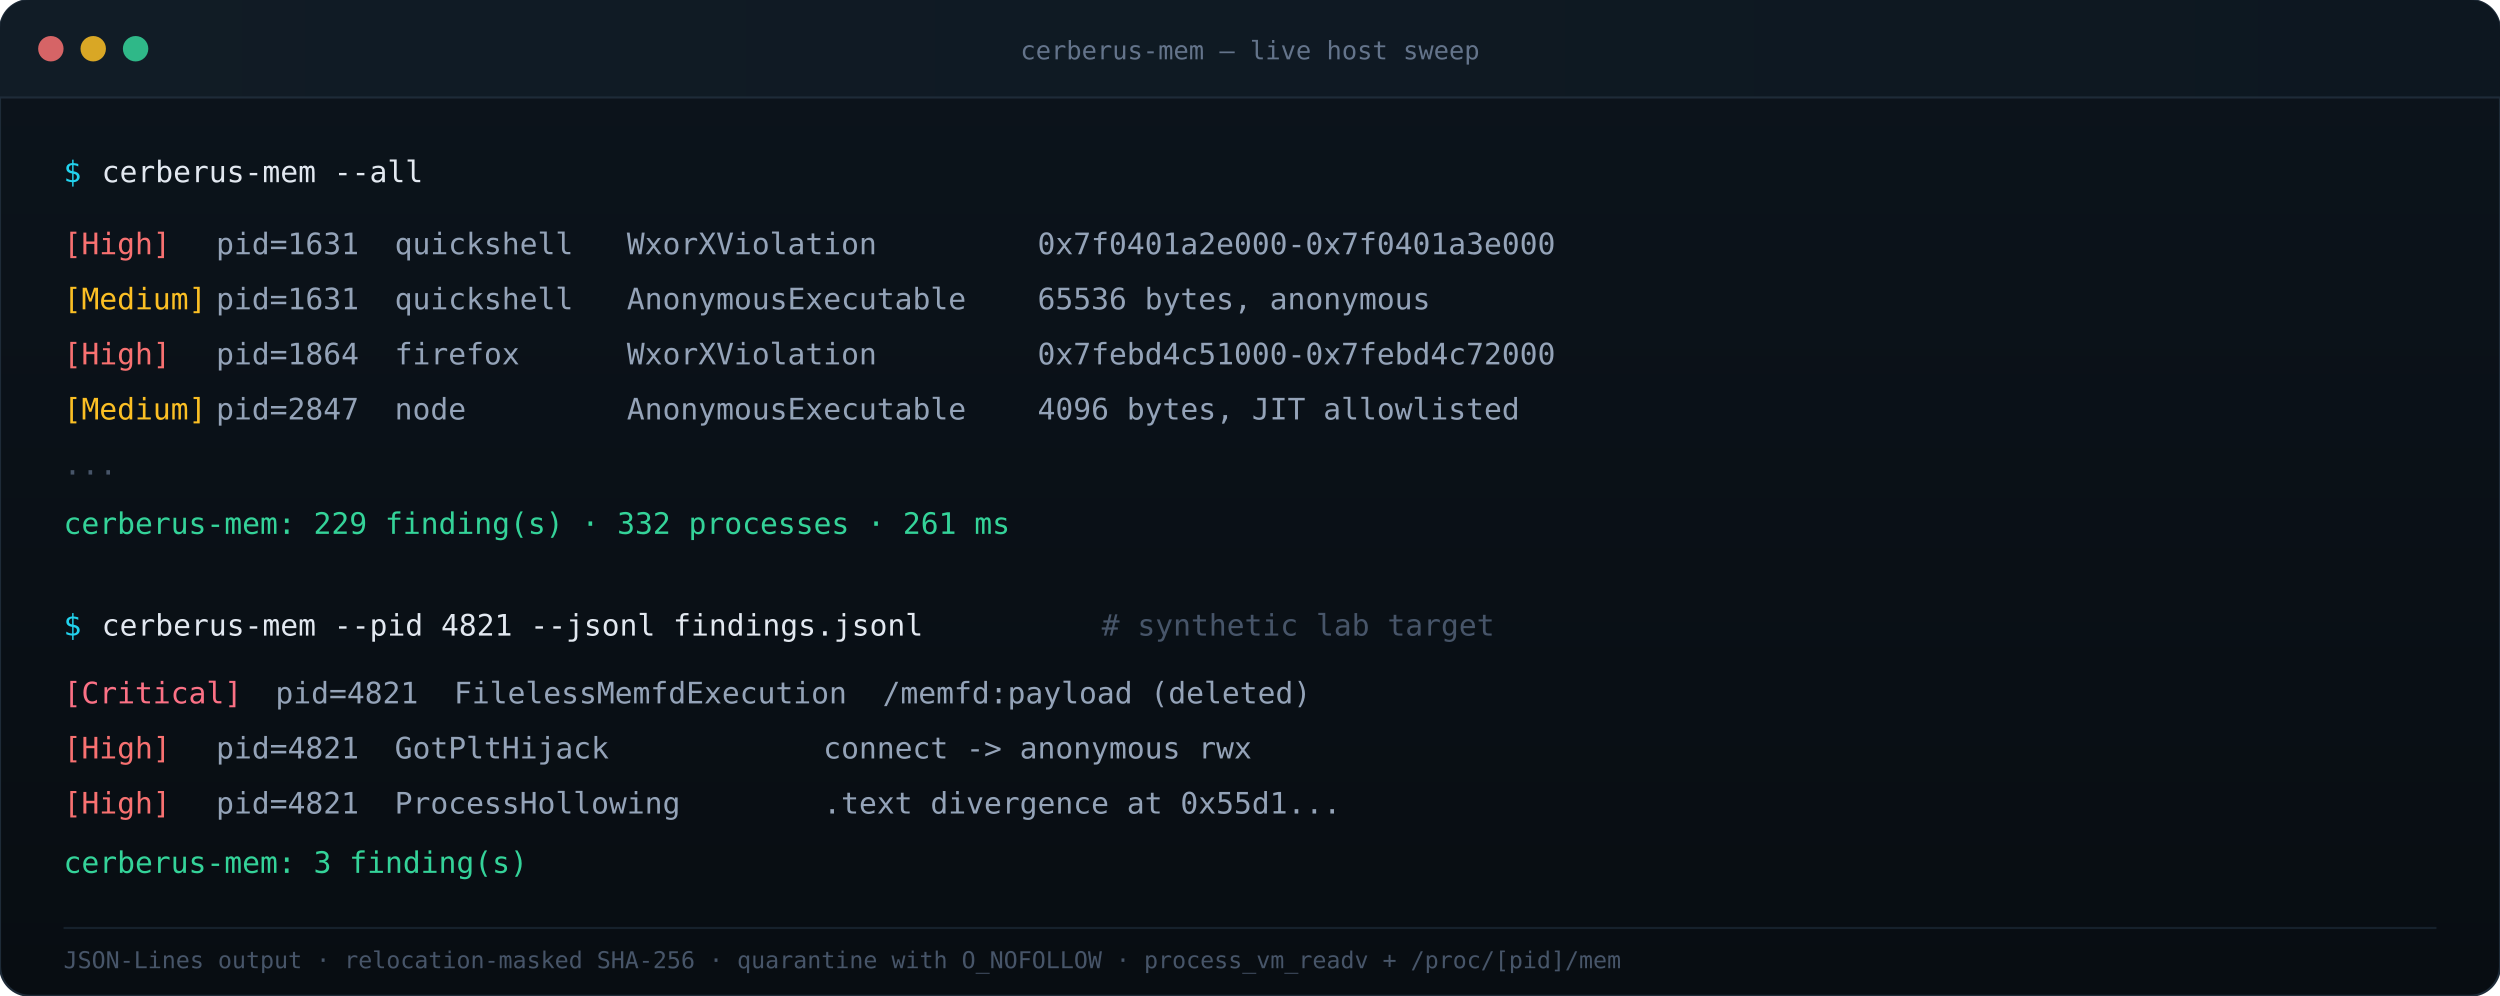
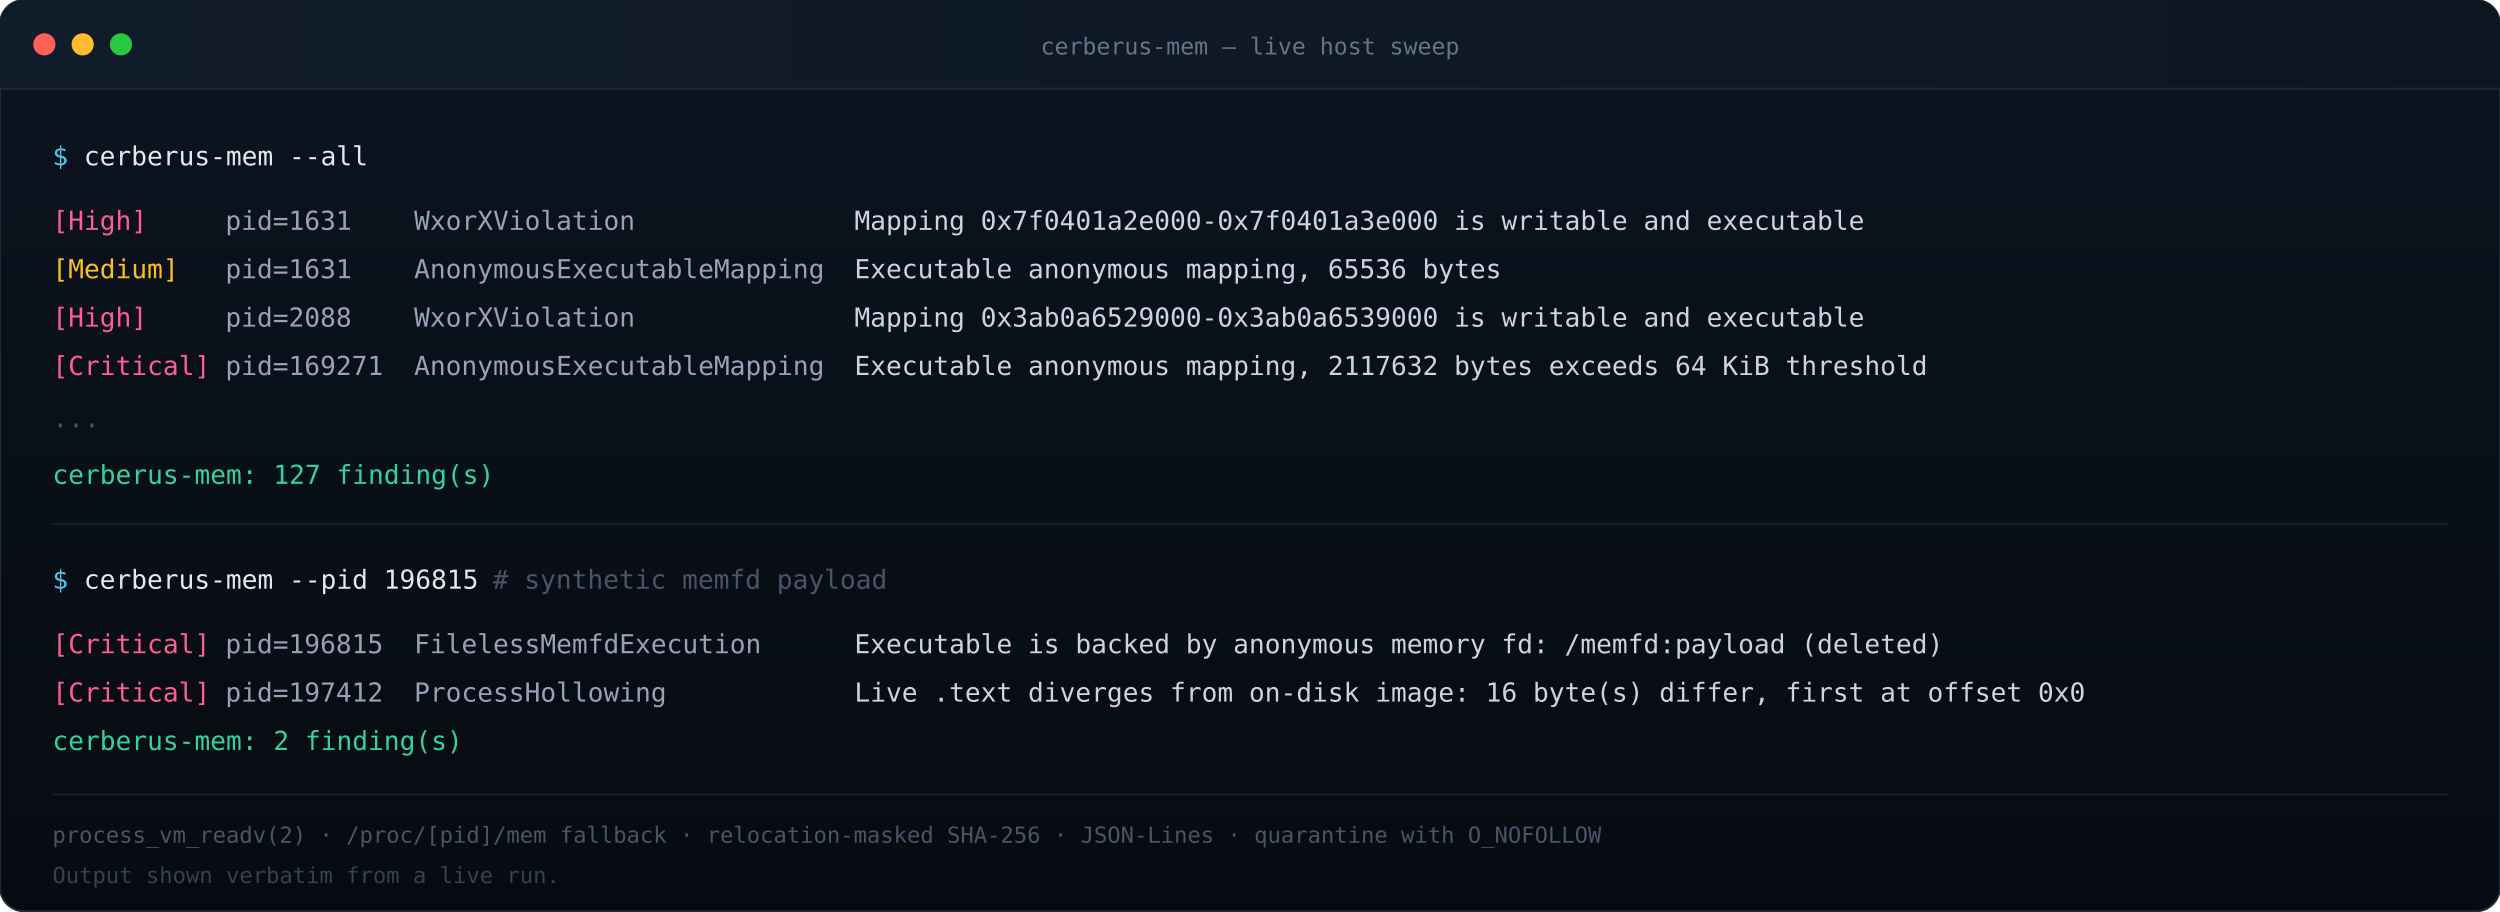
- <svg xmlns="http://www.w3.org/2000/svg" width="1180" height="470" viewBox="0 0 1180 470" role="img" aria-label="Cerberus-Mem terminal demo">
+ <svg xmlns="http://www.w3.org/2000/svg" width="1240" height="452" viewBox="0 0 1240 452" role="img" aria-label="cerberus-mem scanning a live host and detecting a synthetic in-memory payload">
  <defs>
    <linearGradient id="win" x1="0" y1="0" x2="0" y2="1">
-       <stop offset="0" stop-color="#0c141c" />
-       <stop offset="1" stop-color="#080d12" />
+       <stop offset="0" stop-color="#0c1420" />
+       <stop offset="1" stop-color="#070b11" />
    </linearGradient>
    <linearGradient id="bar" x1="0" y1="0" x2="1" y2="0">
-       <stop offset="0" stop-color="#111c26" />
-       <stop offset="1" stop-color="#0d1720" />
+       <stop offset="0" stop-color="#111c2b" />
+       <stop offset="1" stop-color="#0d1620" />
    </linearGradient>
  </defs>
-   <rect width="1180" height="470" rx="14" fill="url(#win)" stroke="#1e2b38" />
-   <path d="M0 14 A14 14 0 0 1 14 0 H1166 A14 14 0 0 1 1180 14 V46 H0 Z" fill="url(#bar)" />
-   <line x1="0" y1="46" x2="1180" y2="46" stroke="#1e2b38" />
-   <circle cx="24" cy="23" r="6" fill="#f87171" opacity="0.85" />
-   <circle cx="44" cy="23" r="6" fill="#fbbf24" opacity="0.85" />
-   <circle cx="64" cy="23" r="6" fill="#34d399" opacity="0.85" />
-   <text x="590" y="28" text-anchor="middle" font-family="ui-monospace, SFMono-Regular, Menlo, Consolas, monospace" font-size="12" fill="#64748b">cerberus-mem — live host sweep</text>
-   <g font-family="ui-monospace, SFMono-Regular, Menlo, Consolas, monospace" font-size="14" xml:space="preserve">
-     <text x="30" y="86" fill="#22d3ee">$</text>
-     <text x="48" y="86" fill="#e2e8f0">cerberus-mem --all</text>
-     <text x="30" y="120" fill="#f87171">[High]</text>
-     <text x="102" y="120" fill="#94a3b8">pid=1631  quickshell   WxorXViolation         0x7f0401a2e000-0x7f0401a3e000</text>
-     <text x="30" y="146" fill="#fbbf24">[Medium]</text>
-     <text x="102" y="146" fill="#94a3b8">pid=1631  quickshell   AnonymousExecutable    65536 bytes, anonymous</text>
-     <text x="30" y="172" fill="#f87171">[High]</text>
-     <text x="102" y="172" fill="#94a3b8">pid=1864  firefox      WxorXViolation         0x7febd4c51000-0x7febd4c72000</text>
-     <text x="30" y="198" fill="#fbbf24">[Medium]</text>
-     <text x="102" y="198" fill="#94a3b8">pid=2847  node         AnonymousExecutable    4096 bytes, JIT allowlisted</text>
-     <text x="30" y="224" fill="#475569">...</text>
-     <text x="30" y="252" fill="#34d399">cerberus-mem: 229 finding(s) · 332 processes · 261 ms</text>
-     <text x="30" y="300" fill="#22d3ee">$</text>
-     <text x="48" y="300" fill="#e2e8f0">cerberus-mem --pid 4821 --jsonl findings.jsonl</text>
-     <text x="520" y="300" fill="#475569"># synthetic lab target</text>
-     <text x="30" y="332" fill="#fb7185">[Critical]</text>
-     <text x="130" y="332" fill="#94a3b8">pid=4821  FilelessMemfdExecution  /memfd:payload (deleted)</text>
-     <text x="30" y="358" fill="#f87171">[High]</text>
-     <text x="102" y="358" fill="#94a3b8">pid=4821  GotPltHijack            connect -&gt; anonymous rwx</text>
-     <text x="30" y="384" fill="#f87171">[High]</text>
-     <text x="102" y="384" fill="#94a3b8">pid=4821  ProcessHollowing        .text divergence at 0x55d1...</text>
-     <text x="30" y="412" fill="#34d399">cerberus-mem: 3 finding(s)</text>
+   <rect width="1240" height="452" rx="12" fill="url(#win)" stroke="#1e2b3d" />
+   <path d="M0 12 A12 12 0 0 1 12 0 H1228 A12 12 0 0 1 1240 12 V44 H0 Z" fill="url(#bar)" />
+   <line x1="0" y1="44" x2="1240" y2="44" stroke="#1e2b3d" />
+   <circle cx="22" cy="22" r="5.5" fill="#ff5f57" />
+   <circle cx="41" cy="22" r="5.5" fill="#febc2e" />
+   <circle cx="60" cy="22" r="5.5" fill="#28c840" />
+   <text x="620" y="27" text-anchor="middle" font-family="ui-monospace, SFMono-Regular, Menlo, Consolas, monospace" font-size="11.5" fill="#64748b">cerberus-mem — live host sweep</text>
+   <g font-family="ui-monospace, SFMono-Regular, Menlo, Consolas, monospace" font-size="13.0" xml:space="preserve">
+     <text x="26" y="82" fill="#4cc9f0">$</text>
+     <text x="41.6" y="82" fill="#e2e8f0">cerberus-mem --all</text>
+     <text x="26.0" y="114" fill="#ff5d8f">[High]</text>
+     <text x="111.8" y="114" fill="#94a3b8">pid=1631</text>
+     <text x="205.4" y="114" fill="#94a3b8">WxorXViolation</text>
+     <text x="423.8" y="114" fill="#cbd5e1">Mapping 0x7f0401a2e000-0x7f0401a3e000 is writable and executable</text>
+     <text x="26.0" y="138" fill="#fbbf24">[Medium]</text>
+     <text x="111.8" y="138" fill="#94a3b8">pid=1631</text>
+     <text x="205.4" y="138" fill="#94a3b8">AnonymousExecutableMapping</text>
+     <text x="423.8" y="138" fill="#cbd5e1">Executable anonymous mapping, 65536 bytes</text>
+     <text x="26.0" y="162" fill="#ff5d8f">[High]</text>
+     <text x="111.8" y="162" fill="#94a3b8">pid=2088</text>
+     <text x="205.4" y="162" fill="#94a3b8">WxorXViolation</text>
+     <text x="423.8" y="162" fill="#cbd5e1">Mapping 0x3ab0a6529000-0x3ab0a6539000 is writable and executable</text>
+     <text x="26.0" y="186" fill="#ff5d8f">[Critical]</text>
+     <text x="111.8" y="186" fill="#94a3b8">pid=169271</text>
+     <text x="205.4" y="186" fill="#94a3b8">AnonymousExecutableMapping</text>
+     <text x="423.8" y="186" fill="#cbd5e1">Executable anonymous mapping, 2117632 bytes exceeds 64 KiB threshold</text>
+     <text x="26" y="212" fill="#475569">...</text>
+     <text x="26" y="240" fill="#34d399">cerberus-mem: 127 finding(s)</text>
  </g>
-   <line x1="30" y1="438" x2="1150" y2="438" stroke="#16212c" />
-   <text x="30" y="457" font-family="ui-monospace, SFMono-Regular, Menlo, Consolas, monospace" font-size="11" fill="#475569">JSON-Lines output · relocation-masked SHA-256 · quarantine with O_NOFOLLOW · process_vm_readv + /proc/[pid]/mem</text>
+   <line x1="26" y1="260" x2="1214" y2="260" stroke="#16202e" />
+   <g font-family="ui-monospace, SFMono-Regular, Menlo, Consolas, monospace" font-size="13.0" xml:space="preserve">
+     <text x="26" y="292" fill="#4cc9f0">$</text>
+     <text x="41.6" y="292" fill="#e2e8f0">cerberus-mem --pid 196815</text>
+     <text x="244.4" y="292" fill="#475569"># synthetic memfd payload</text>
+     <text x="26.0" y="324" fill="#ff5d8f">[Critical]</text>
+     <text x="111.8" y="324" fill="#94a3b8">pid=196815</text>
+     <text x="205.4" y="324" fill="#94a3b8">FilelessMemfdExecution</text>
+     <text x="423.8" y="324" fill="#cbd5e1">Executable is backed by anonymous memory fd: /memfd:payload (deleted)</text>
+     <text x="26.0" y="348" fill="#ff5d8f">[Critical]</text>
+     <text x="111.8" y="348" fill="#94a3b8">pid=197412</text>
+     <text x="205.4" y="348" fill="#94a3b8">ProcessHollowing</text>
+     <text x="423.8" y="348" fill="#cbd5e1">Live .text diverges from on-disk image: 16 byte(s) differ, first at offset 0x0</text>
+     <text x="26" y="372" fill="#34d399">cerberus-mem: 2 finding(s)</text>
+   </g>
+   <line x1="26" y1="394" x2="1214" y2="394" stroke="#16202e" />
+   <text x="26" y="418" font-family="ui-monospace, SFMono-Regular, Menlo, Consolas, monospace" font-size="11" fill="#475569">process_vm_readv(2) · /proc/[pid]/mem fallback · relocation-masked SHA-256 · JSON-Lines · quarantine with O_NOFOLLOW</text>
+   <text x="26" y="438" font-family="ui-monospace, SFMono-Regular, Menlo, Consolas, monospace" font-size="11" fill="#334155">Output shown verbatim from a live run.</text>
</svg>
